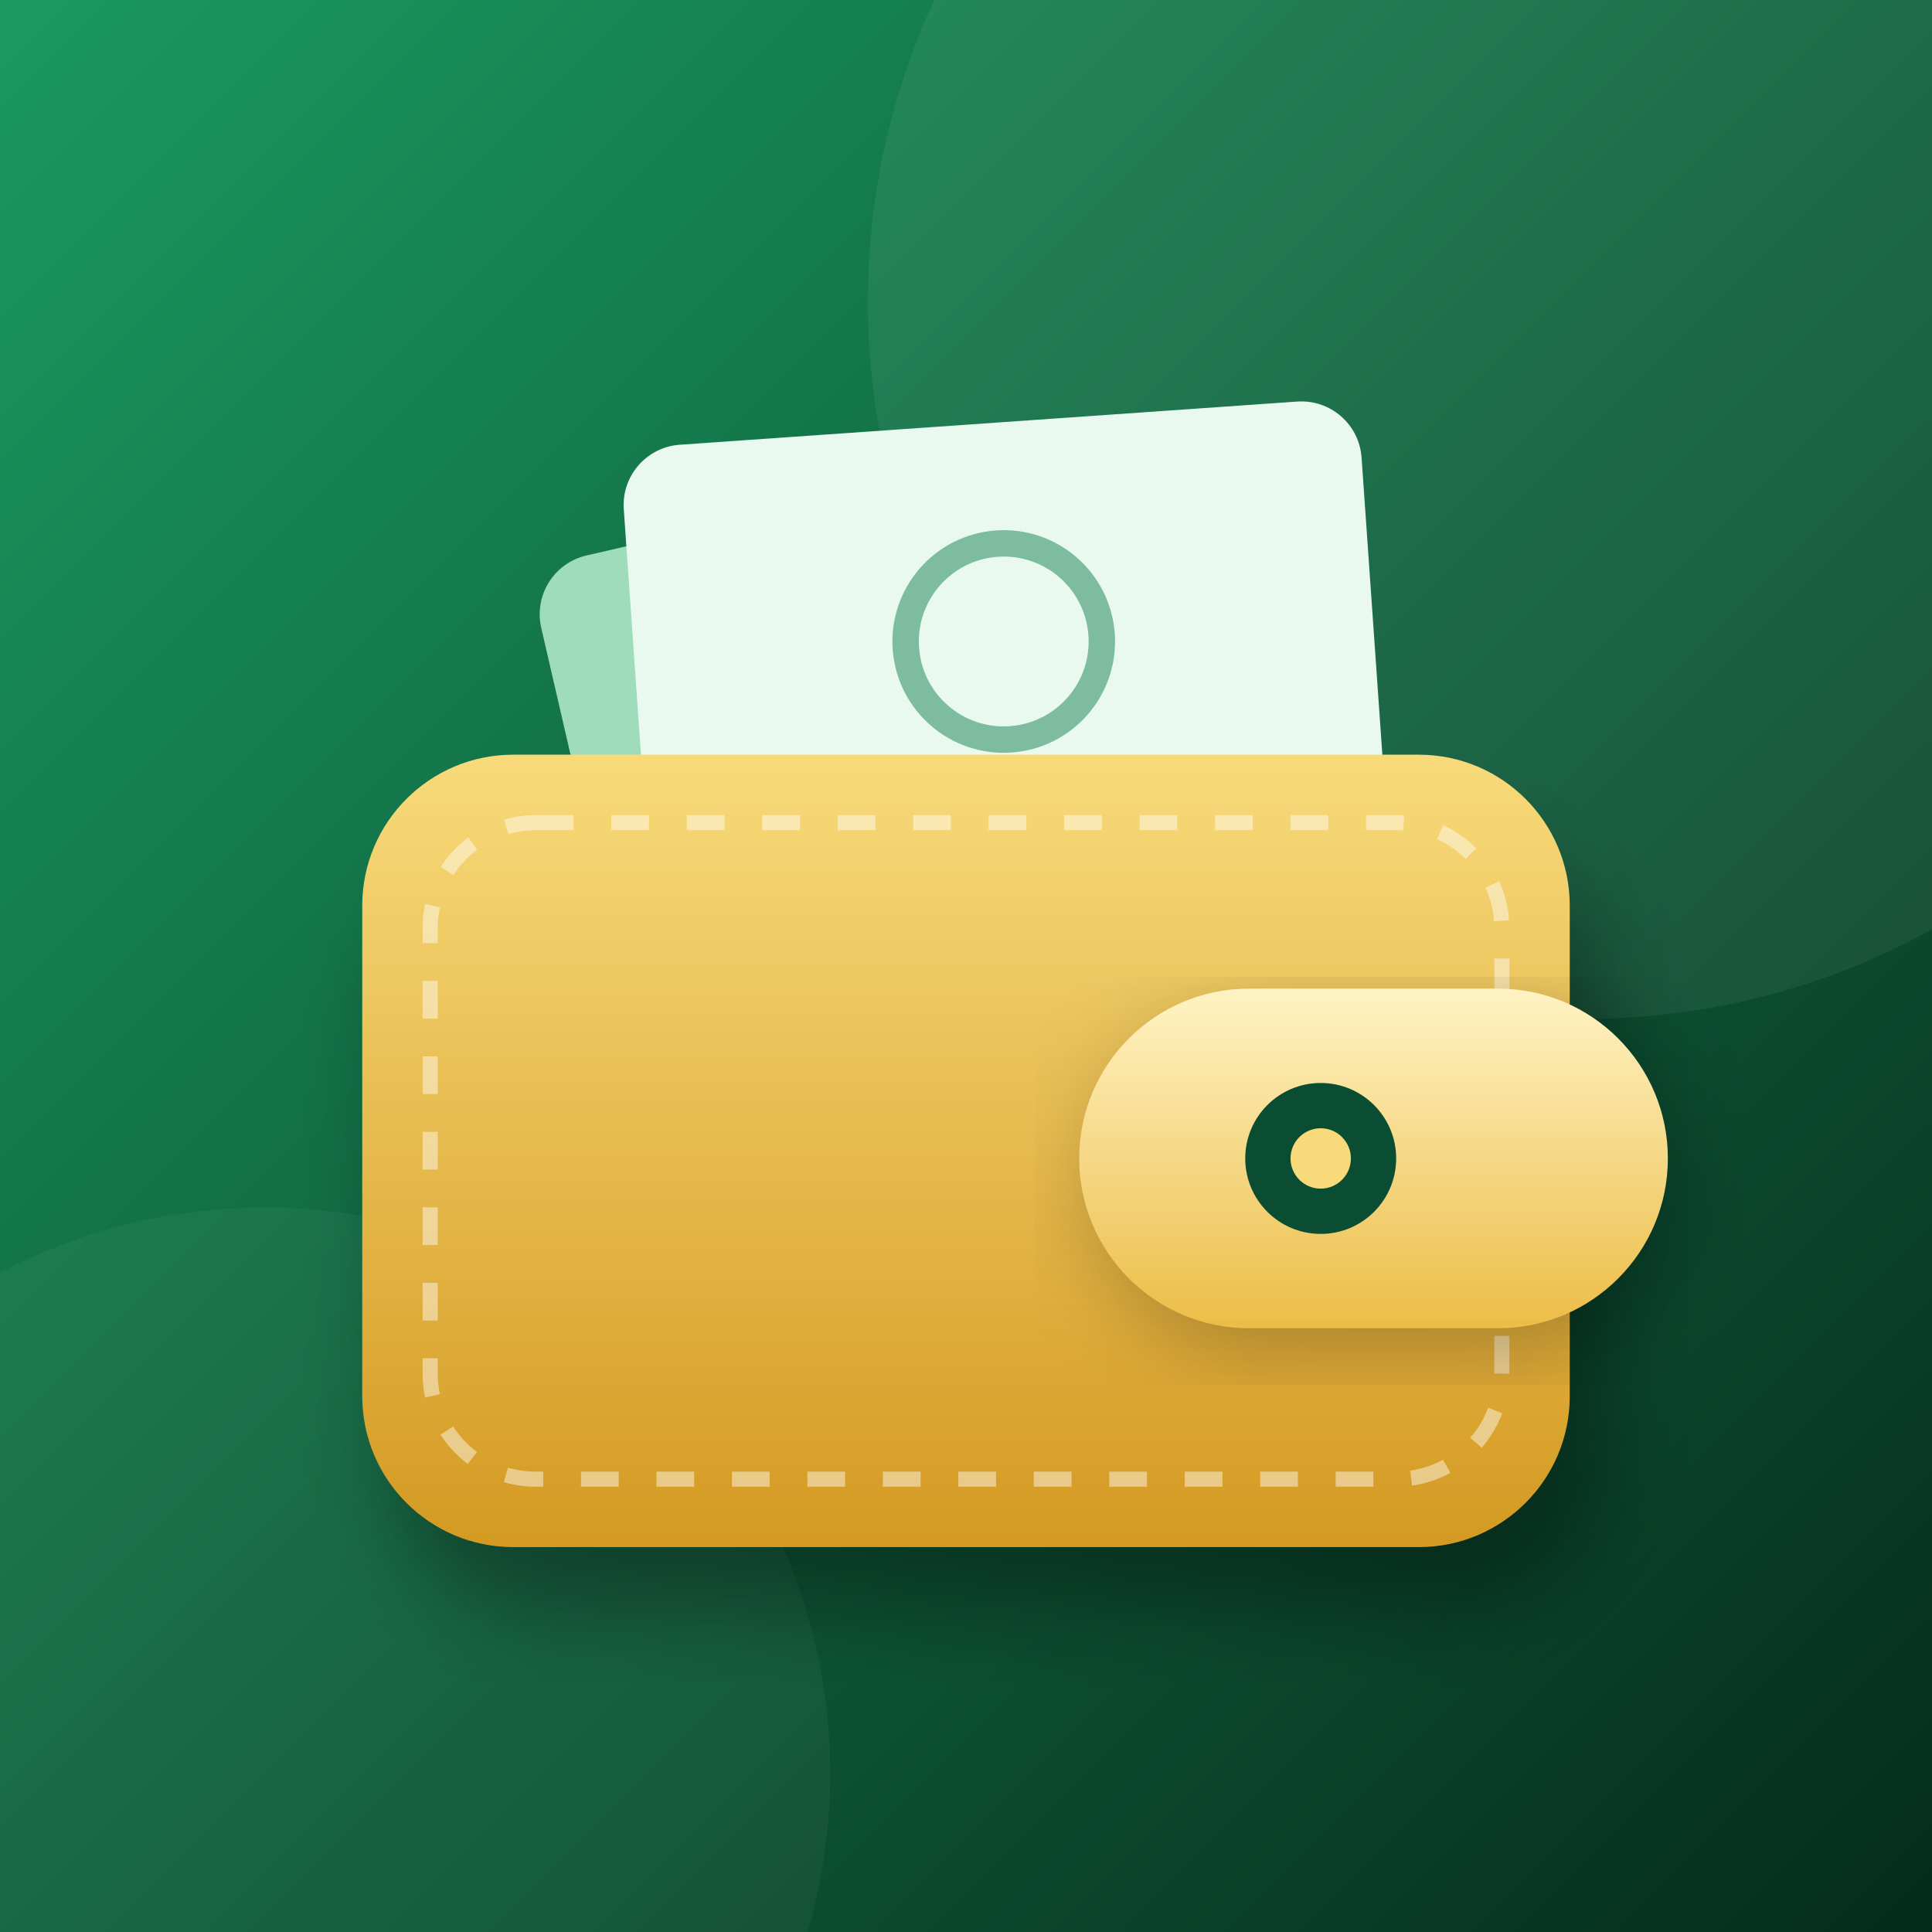
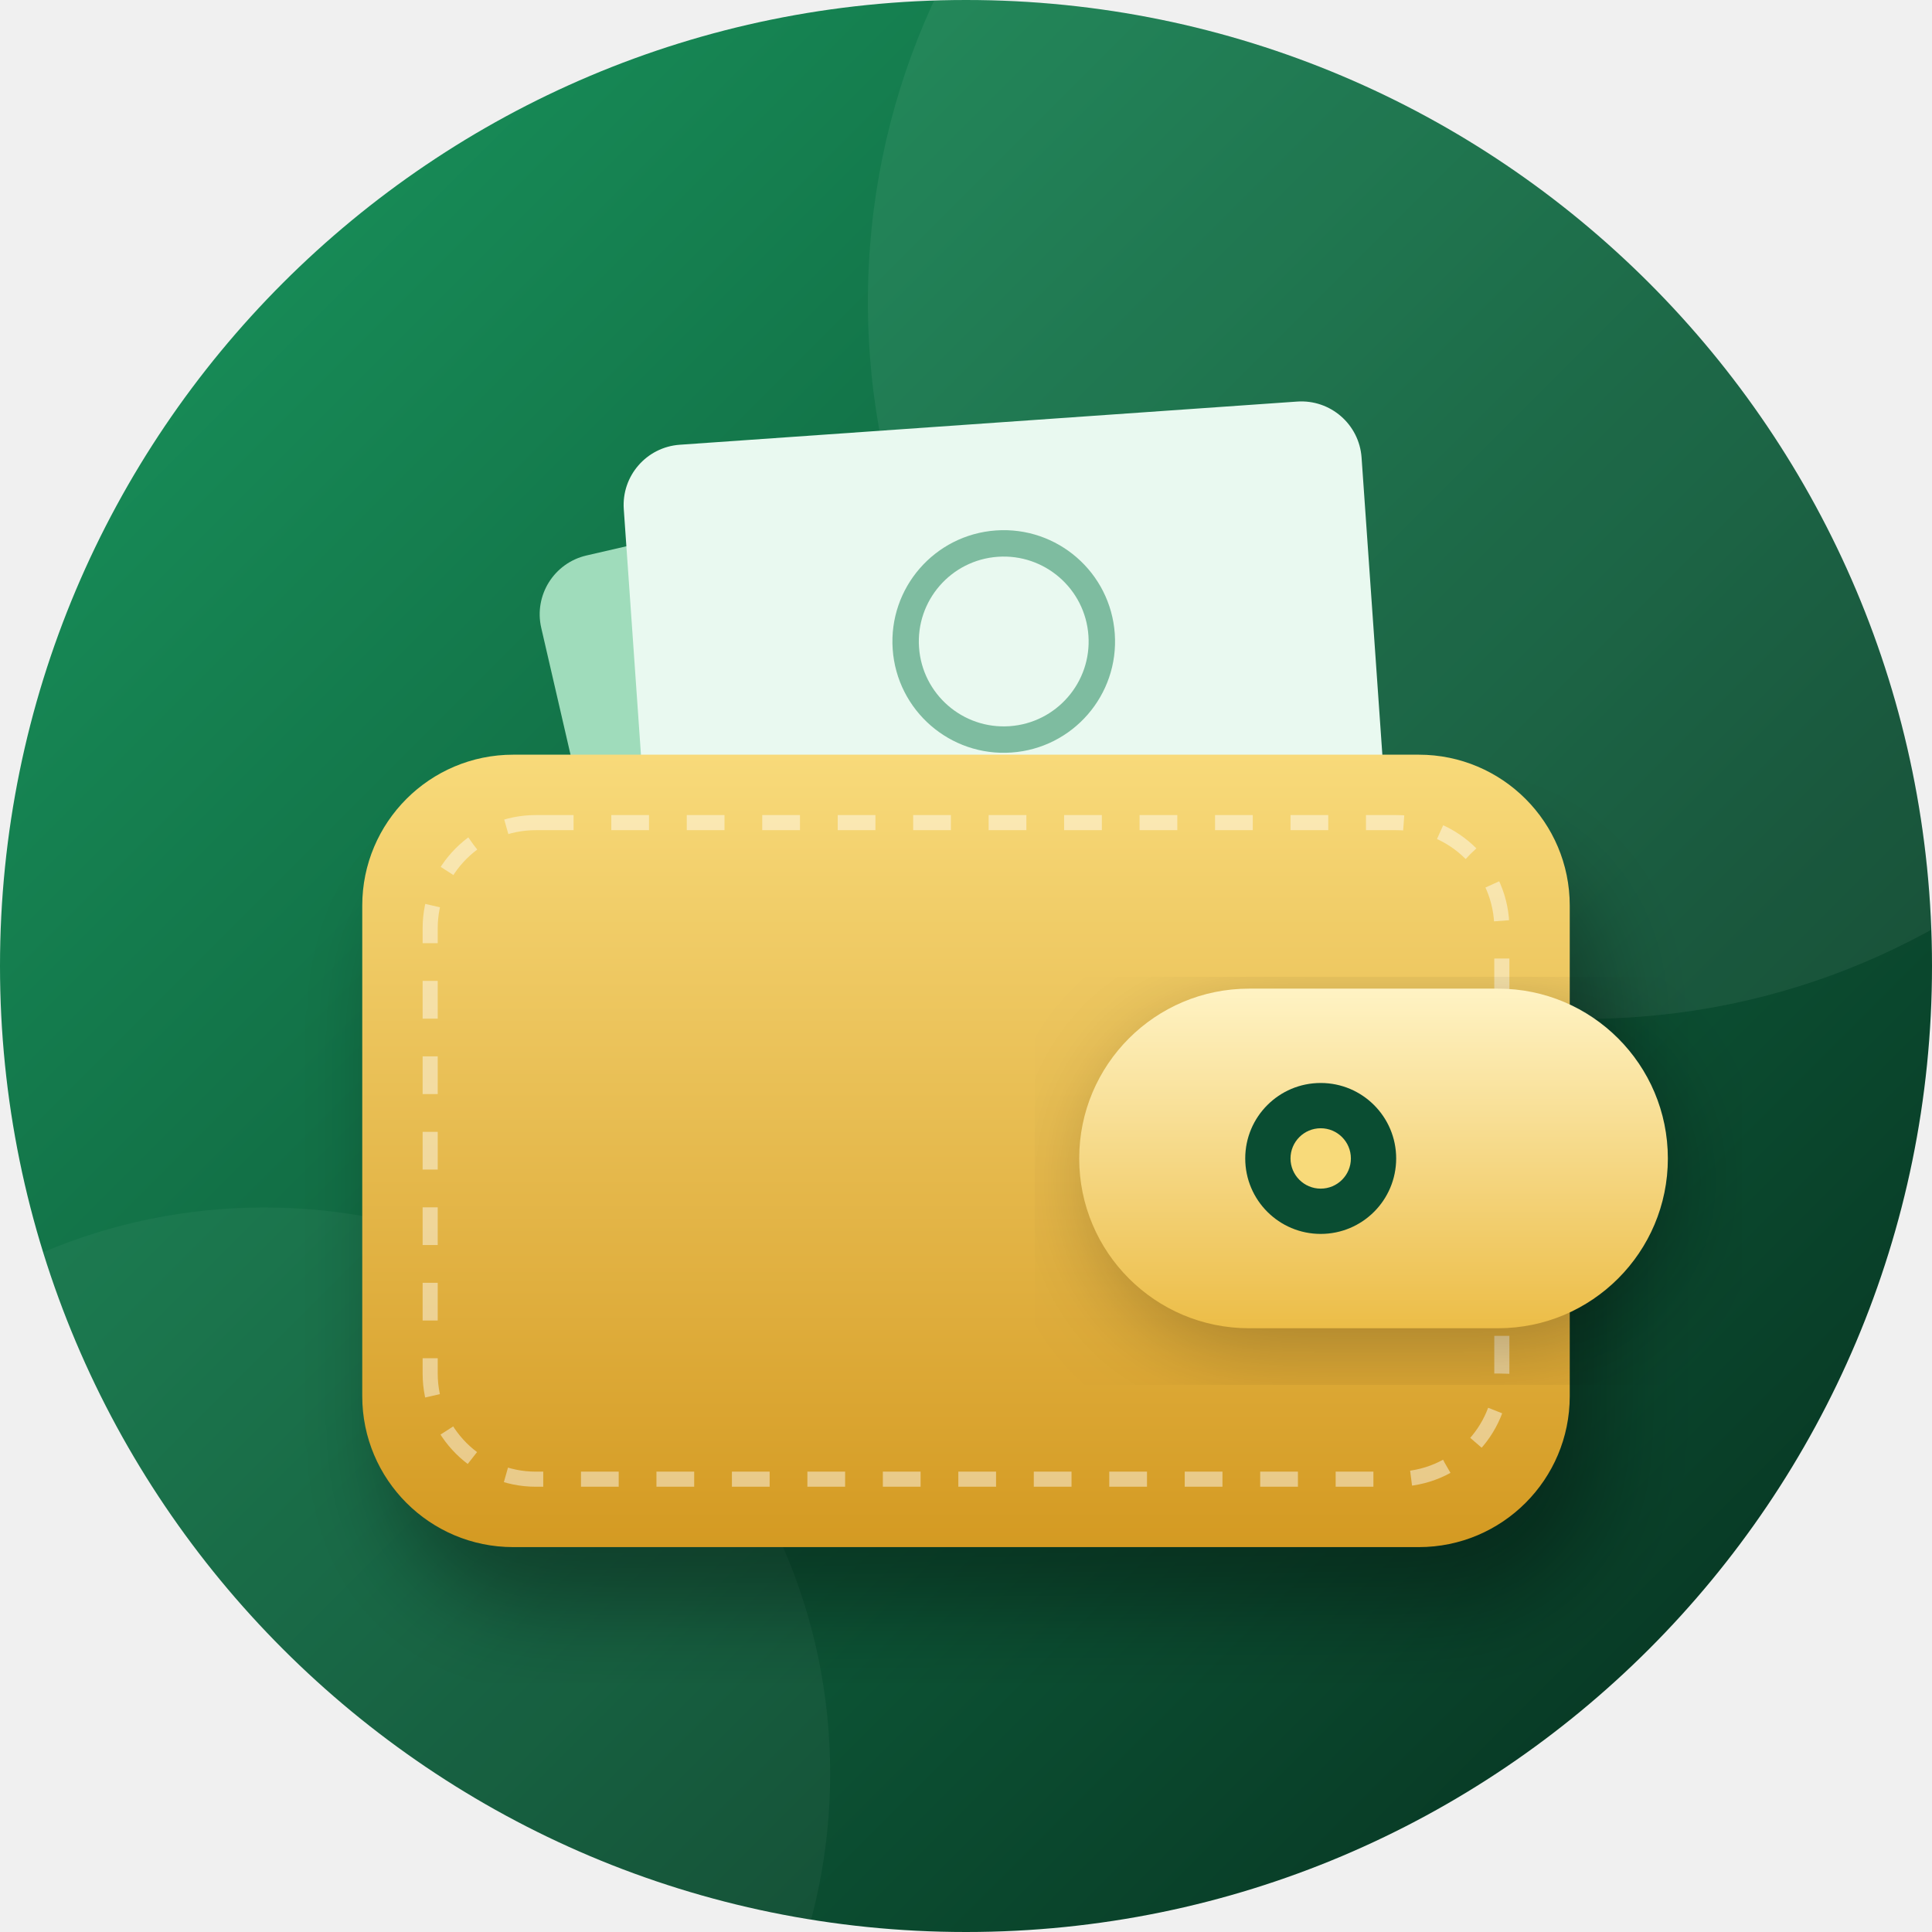
<svg xmlns="http://www.w3.org/2000/svg" viewBox="0 0 512 512">
  <defs>
    <linearGradient id="bg" x1="0" y1="0" x2="1" y2="1">
      <stop offset="0" stop-color="#1a9a60" />
      <stop offset="1" stop-color="#052b1c" />
    </linearGradient>
    <linearGradient id="w" x1="0" y1="0" x2="0" y2="1">
      <stop offset="0" stop-color="#f8da7a" />
      <stop offset="1" stop-color="#d49a22" />
    </linearGradient>
    <linearGradient id="f" x1="0" y1="0" x2="0" y2="1">
      <stop offset="0" stop-color="#fff3c4" />
      <stop offset="1" stop-color="#ecbd47" />
    </linearGradient>
    <filter id="b">
      <feGaussianBlur stdDeviation="12" />
    </filter>
+     <clipPath id="c">
+       <circle cx="256" cy="256" r="256" />
+     </clipPath>
  </defs>
-   <rect width="512" height="512" fill="url(#bg)" />
-   <circle cx="420" cy="80" r="190" fill="#fff" opacity=".06" />
-   <circle cx="70" cy="470" r="150" fill="#fff" opacity=".04" />
-   <rect x="150" y="128" width="190" height="112" rx="16" fill="#9fdcbb" transform="rotate(-13 245 184)" />
-   <rect x="168" y="112" width="196" height="116" rx="16" fill="#e9f9f0" transform="rotate(-4 266 170)" />
-   <circle cx="266" cy="170" r="26" fill="none" stroke="#14804f" stroke-width="7" opacity=".5" transform="rotate(-4 266 170)" />
-   <rect x="104" y="226" width="320" height="200" rx="40" fill="#000" opacity=".35" filter="url(#b)" />
-   <rect x="96" y="200" width="320" height="210" rx="40" fill="url(#w)" />
-   <rect x="114" y="218" width="284" height="174" rx="28" fill="none" stroke="#fff" stroke-opacity=".45" stroke-width="4" stroke-dasharray="10 10" />
-   <rect x="290" y="268" width="156" height="90" rx="45" fill="#000" opacity=".25" filter="url(#b)" />
-   <rect x="286" y="262" width="156" height="90" rx="45" fill="url(#f)" />
-   <circle cx="350" cy="307" r="20" fill="#0a4d32" />
-   <circle cx="350" cy="307" r="8" fill="#f8da7a" />
+   <g clip-path="url(#c)">
+     <rect width="512" height="512" fill="url(#bg)" />
+     <circle cx="420" cy="80" r="190" fill="#fff" opacity=".06" />
+     <circle cx="70" cy="470" r="150" fill="#fff" opacity=".04" />
+     <rect x="150" y="128" width="190" height="112" rx="16" fill="#9fdcbb" transform="rotate(-13 245 184)" />
+     <rect x="168" y="112" width="196" height="116" rx="16" fill="#e9f9f0" transform="rotate(-4 266 170)" />
+     <circle cx="266" cy="170" r="26" fill="none" stroke="#14804f" stroke-width="7" opacity=".5" transform="rotate(-4 266 170)" />
+     <rect x="104" y="226" width="320" height="200" rx="40" fill="#000" opacity=".35" filter="url(#b)" />
+     <rect x="96" y="200" width="320" height="210" rx="40" fill="url(#w)" />
+     <rect x="114" y="218" width="284" height="174" rx="28" fill="none" stroke="#fff" stroke-opacity=".45" stroke-width="4" stroke-dasharray="10 10" />
+     <rect x="290" y="268" width="156" height="90" rx="45" fill="#000" opacity=".25" filter="url(#b)" />
+     <rect x="286" y="262" width="156" height="90" rx="45" fill="url(#f)" />
+     <circle cx="350" cy="307" r="20" fill="#0a4d32" />
+     <circle cx="350" cy="307" r="8" fill="#f8da7a" />
+   </g>
</svg>
